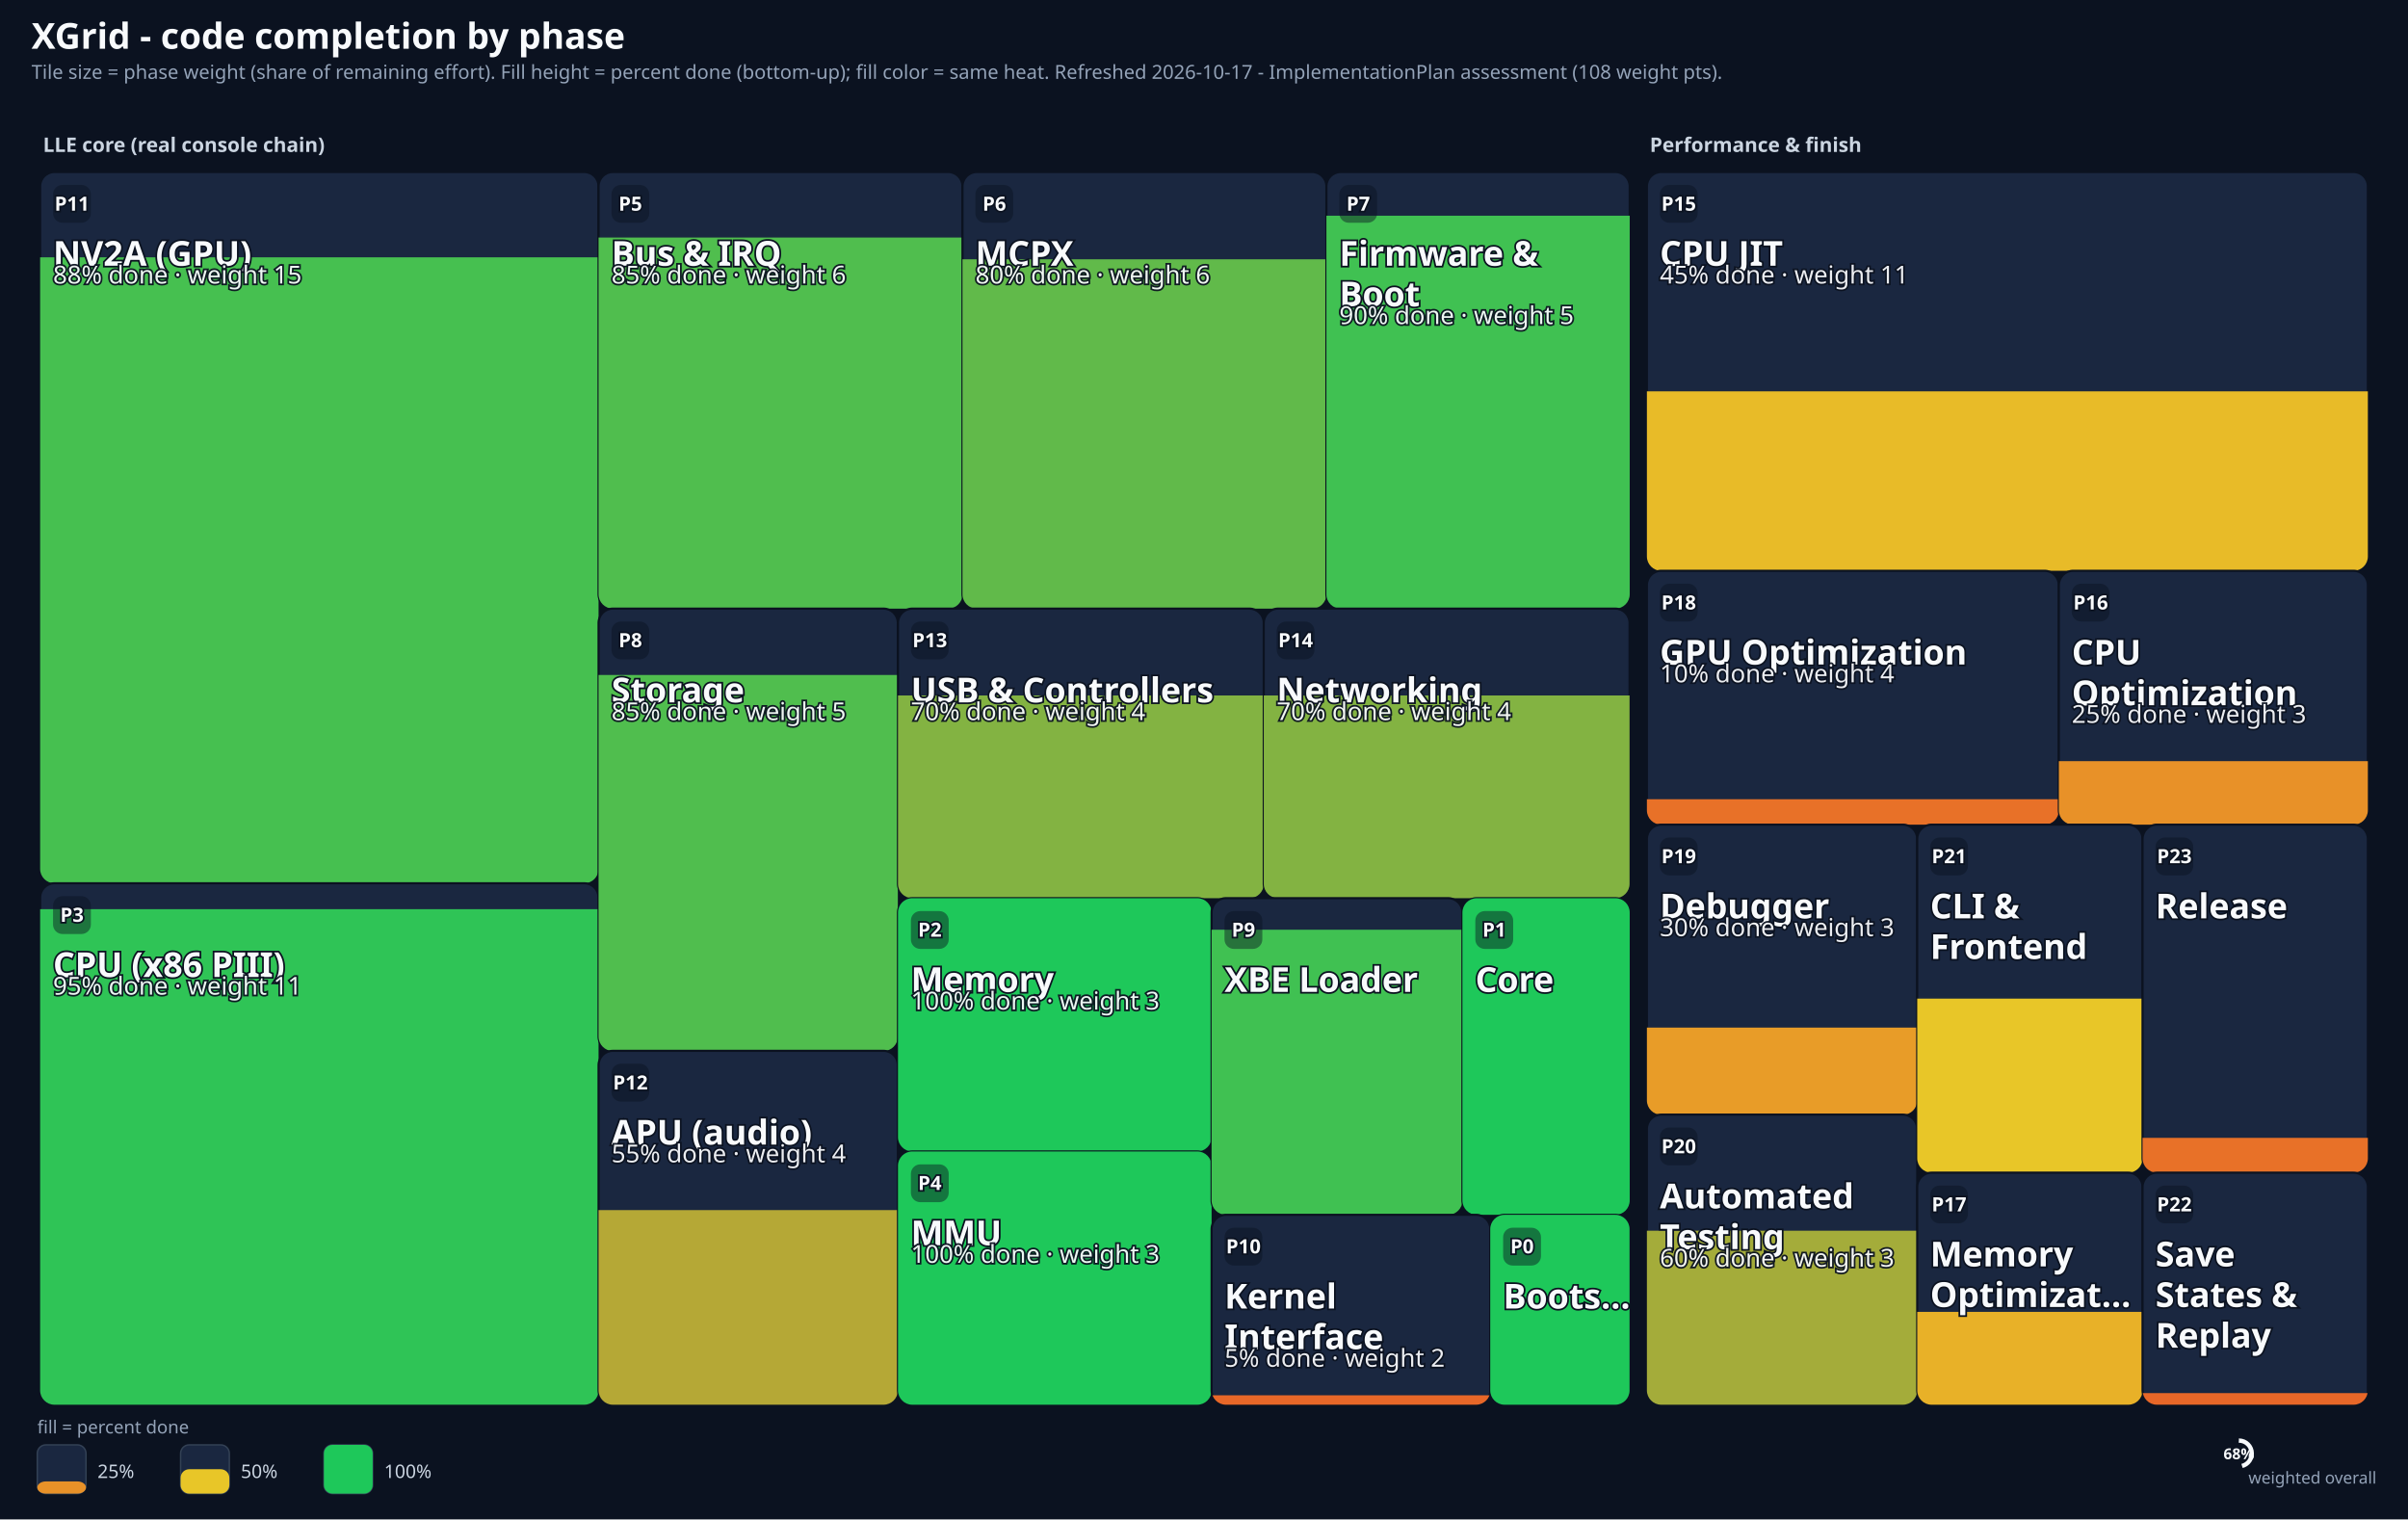
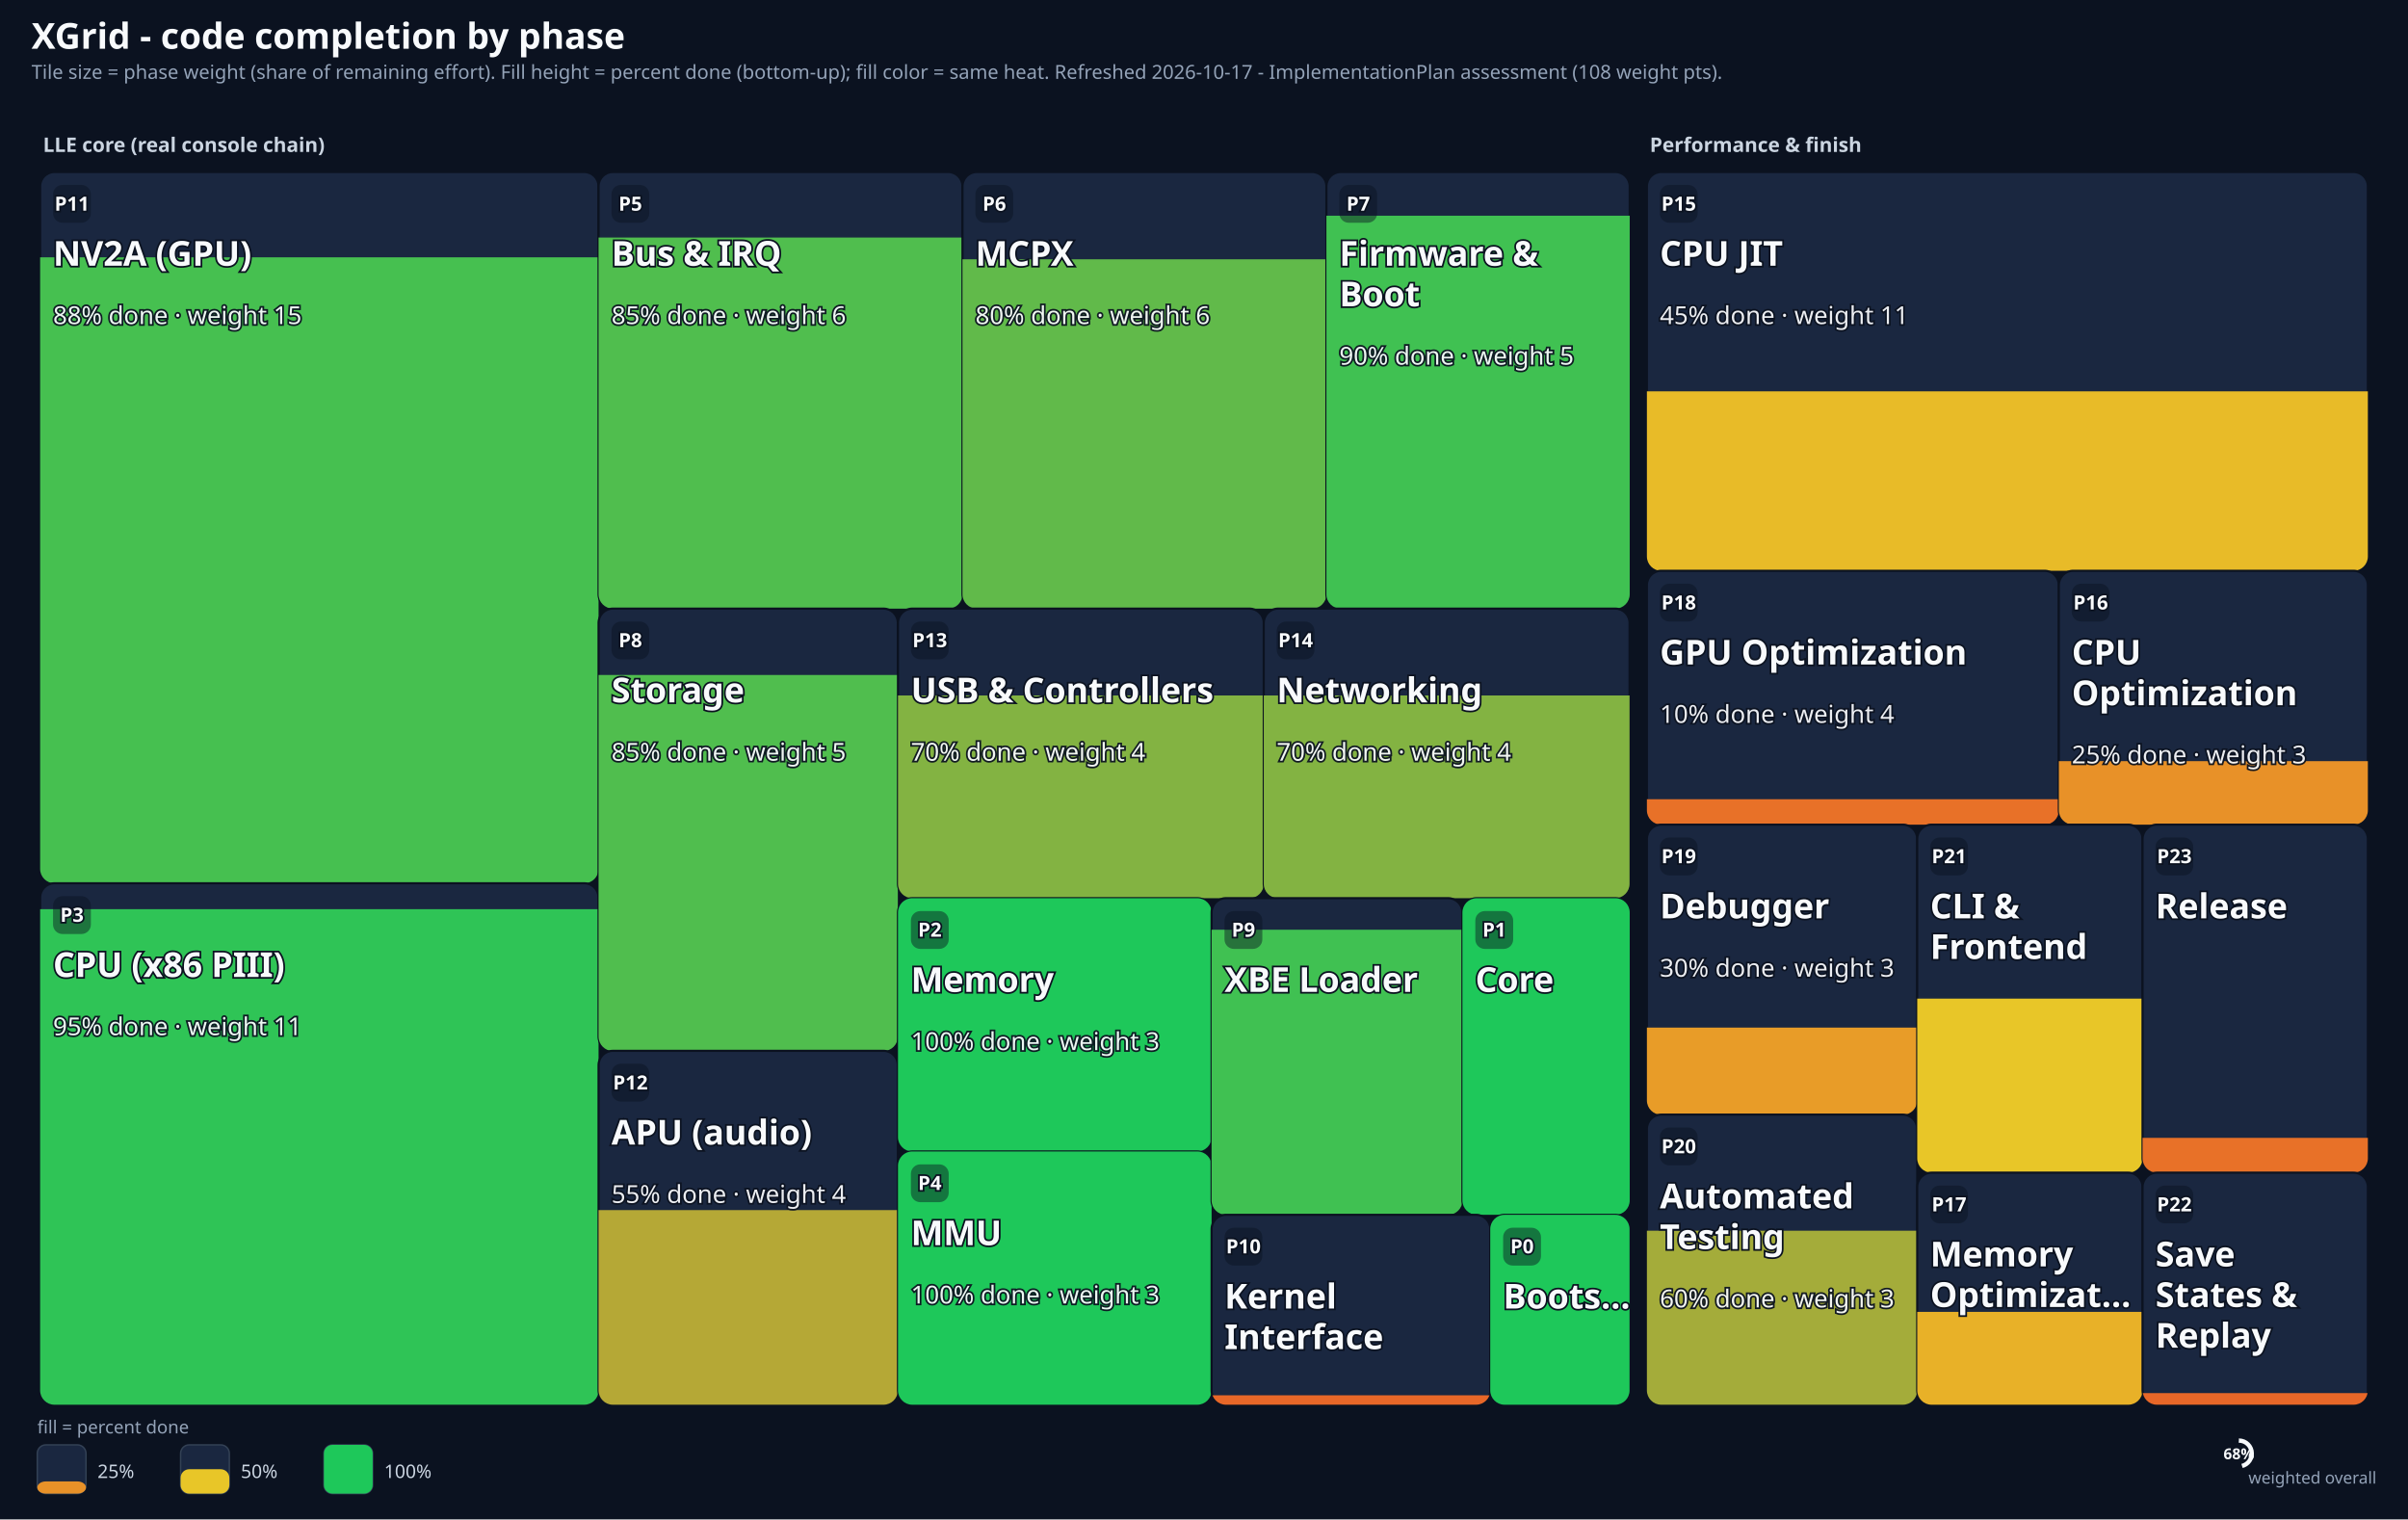
<svg xmlns="http://www.w3.org/2000/svg" width="1680" height="1060" viewBox="0 0 1680 1060" font-family="Segoe UI, Segoe UI Emoji, sans-serif">
  <rect width="1680" height="1060" fill="#0B1220" />
  <text x="22" y="34" font-size="25" font-weight="700" fill="#F8FAFC">XGrid - code completion by phase</text>
  <text x="22" y="55" font-size="13.5" fill="#94A3B8">Tile size = phase weight (share of remaining effort). Fill height = percent done (bottom-up); fill color = same heat. Refreshed 2026-10-17 - ImplementationPlan assessment (108 weight pts).</text>
  <text x="30" y="106" font-size="14" font-weight="700" fill="#CBD5E1">LLE core (real console chain)</text>
  <text x="1151" y="106" font-size="14" font-weight="700" fill="#CBD5E1">Performance &amp; finish</text>
  <g class="tile" data-p="11" data-name="NV2A (GPU)" data-done="88" data-weight="15">
    <defs>
      <clipPath id="clip11">
        <rect x="28" y="120" width="389.6" height="496.2" rx="10" />
      </clipPath>
    </defs>
    <rect x="28" y="120" width="389.6" height="496.2" rx="10" fill="#1A2740" stroke="#0B1220" stroke-width="1.5" />
    <g clip-path="url(#clip11)">
      <rect x="28" y="179.5" width="389.6" height="436.6" fill="#46C050" />
    </g>
    <rect x="37" y="129" width="26.4" height="26.4" rx="6.6" fill="rgba(11,18,32,0.45)" />
    <text x="50.2" y="147" font-size="13.7" font-weight="700" fill="#F8FAFC" stroke="#0B1220" stroke-width="2.4" paint-order="stroke" text-anchor="middle">P11</text>
    <text x="37" y="185.4" font-size="24" font-weight="700" fill="#F8FAFC" stroke="#0B1220" stroke-width="2.4" paint-order="stroke">NV2A (GPU)</text>
-     <text x="37" y="197.8" font-size="17.3" opacity="0.94" fill="#F8FAFC" stroke="#0B1220" stroke-width="2.4" paint-order="stroke">88% done · weight 15</text>
+     <text x="37" y="226.1" font-size="17.3" opacity="0.94" fill="#F8FAFC" stroke="#0B1220" stroke-width="2.4" paint-order="stroke">88% done · weight 15</text>
  </g>
  <g class="tile" data-p="3" data-name="CPU (x86 PIII)" data-done="95" data-weight="11">
    <defs>
      <clipPath id="clip3">
        <rect x="28" y="616.2" width="389.6" height="363.8" rx="10" />
      </clipPath>
    </defs>
    <rect x="28" y="616.2" width="389.6" height="363.8" rx="10" fill="#1A2740" stroke="#0B1220" stroke-width="1.5" />
    <g clip-path="url(#clip3)">
      <rect x="28" y="634.3" width="389.6" height="345.7" fill="#2FC456" />
    </g>
    <rect x="37" y="625.2" width="26.4" height="26.4" rx="6.6" fill="rgba(11,18,32,0.45)" />
    <text x="50.2" y="643.1" font-size="13.7" font-weight="700" fill="#F8FAFC" stroke="#0B1220" stroke-width="2.4" paint-order="stroke" text-anchor="middle">P3</text>
    <text x="37" y="681.6" font-size="24" font-weight="700" fill="#F8FAFC" stroke="#0B1220" stroke-width="2.4" paint-order="stroke">CPU (x86 PIII)</text>
-     <text x="37" y="693.9" font-size="17.3" opacity="0.94" fill="#F8FAFC" stroke="#0B1220" stroke-width="2.4" paint-order="stroke">95% done · weight 11</text>
+     <text x="37" y="722.2" font-size="17.3" opacity="0.94" fill="#F8FAFC" stroke="#0B1220" stroke-width="2.4" paint-order="stroke">95% done · weight 11</text>
  </g>
  <g class="tile" data-p="5" data-name="Bus &amp; IRQ" data-done="85" data-weight="6">
    <defs>
      <clipPath id="clip5">
        <rect x="417.6" y="120" width="253.9" height="304.6" rx="10" />
      </clipPath>
    </defs>
    <rect x="417.6" y="120" width="253.9" height="304.6" rx="10" fill="#1A2740" stroke="#0B1220" stroke-width="1.5" />
    <g clip-path="url(#clip5)">
      <rect x="417.6" y="165.7" width="253.9" height="258.9" fill="#50BE4E" />
    </g>
    <rect x="426.6" y="129" width="26.4" height="26.4" rx="6.6" fill="rgba(11,18,32,0.45)" />
    <text x="439.8" y="147" font-size="13.7" font-weight="700" fill="#F8FAFC" stroke="#0B1220" stroke-width="2.4" paint-order="stroke" text-anchor="middle">P5</text>
    <text x="426.6" y="185.4" font-size="24" font-weight="700" fill="#F8FAFC" stroke="#0B1220" stroke-width="2.4" paint-order="stroke">Bus &amp; IRQ</text>
-     <text x="426.6" y="197.8" font-size="17.3" opacity="0.94" fill="#F8FAFC" stroke="#0B1220" stroke-width="2.4" paint-order="stroke">85% done · weight 6</text>
+     <text x="426.6" y="226.1" font-size="17.3" opacity="0.94" fill="#F8FAFC" stroke="#0B1220" stroke-width="2.4" paint-order="stroke">85% done · weight 6</text>
  </g>
  <g class="tile" data-p="6" data-name="MCPX" data-done="80" data-weight="6">
    <defs>
      <clipPath id="clip6">
        <rect x="671.5" y="120" width="253.9" height="304.6" rx="10" />
      </clipPath>
    </defs>
    <rect x="671.5" y="120" width="253.9" height="304.6" rx="10" fill="#1A2740" stroke="#0B1220" stroke-width="1.5" />
    <g clip-path="url(#clip6)">
      <rect x="671.5" y="180.9" width="253.9" height="243.7" fill="#61BA4A" />
    </g>
    <rect x="680.5" y="129" width="26.4" height="26.4" rx="6.6" fill="rgba(11,18,32,0.45)" />
    <text x="693.7" y="147" font-size="13.7" font-weight="700" fill="#F8FAFC" stroke="#0B1220" stroke-width="2.4" paint-order="stroke" text-anchor="middle">P6</text>
    <text x="680.5" y="185.4" font-size="24" font-weight="700" fill="#F8FAFC" stroke="#0B1220" stroke-width="2.4" paint-order="stroke">MCPX</text>
-     <text x="680.5" y="197.8" font-size="17.3" opacity="0.94" fill="#F8FAFC" stroke="#0B1220" stroke-width="2.4" paint-order="stroke">80% done · weight 6</text>
+     <text x="680.5" y="226.1" font-size="17.3" opacity="0.94" fill="#F8FAFC" stroke="#0B1220" stroke-width="2.4" paint-order="stroke">80% done · weight 6</text>
  </g>
  <g class="tile" data-p="7" data-name="Firmware &amp; Boot" data-done="90" data-weight="5">
    <defs>
      <clipPath id="clip7">
        <rect x="925.4" y="120" width="211.6" height="304.6" rx="10" />
      </clipPath>
    </defs>
    <rect x="925.4" y="120" width="211.6" height="304.6" rx="10" fill="#1A2740" stroke="#0B1220" stroke-width="1.5" />
    <g clip-path="url(#clip7)">
      <rect x="925.4" y="150.5" width="211.6" height="274.1" fill="#40C152" />
    </g>
    <rect x="934.4" y="129" width="26.4" height="26.4" rx="6.6" fill="rgba(11,18,32,0.45)" />
    <text x="947.6" y="147" font-size="13.7" font-weight="700" fill="#F8FAFC" stroke="#0B1220" stroke-width="2.4" paint-order="stroke" text-anchor="middle">P7</text>
    <text x="934.4" y="185.4" font-size="24" font-weight="700" fill="#F8FAFC" stroke="#0B1220" stroke-width="2.4" paint-order="stroke">Firmware &amp;</text>
    <text x="934.4" y="213.7" font-size="24" font-weight="700" fill="#F8FAFC" stroke="#0B1220" stroke-width="2.4" paint-order="stroke">Boot</text>
-     <text x="934.4" y="226.1" font-size="17.3" opacity="0.94" fill="#F8FAFC" stroke="#0B1220" stroke-width="2.4" paint-order="stroke">90% done · weight 5</text>
+     <text x="934.4" y="254.4" font-size="17.3" opacity="0.94" fill="#F8FAFC" stroke="#0B1220" stroke-width="2.4" paint-order="stroke">90% done · weight 5</text>
  </g>
  <g class="tile" data-p="8" data-name="Storage" data-done="85" data-weight="5">
    <defs>
      <clipPath id="clip8">
        <rect x="417.6" y="424.6" width="208.8" height="308.6" rx="10" />
      </clipPath>
    </defs>
    <rect x="417.6" y="424.6" width="208.8" height="308.6" rx="10" fill="#1A2740" stroke="#0B1220" stroke-width="1.5" />
    <g clip-path="url(#clip8)">
      <rect x="417.6" y="470.9" width="208.8" height="262.3" fill="#50BE4E" />
    </g>
    <rect x="426.6" y="433.6" width="26.4" height="26.4" rx="6.6" fill="rgba(11,18,32,0.45)" />
    <text x="439.8" y="451.5" font-size="13.7" font-weight="700" fill="#F8FAFC" stroke="#0B1220" stroke-width="2.4" paint-order="stroke" text-anchor="middle">P8</text>
    <text x="426.6" y="490" font-size="24" font-weight="700" fill="#F8FAFC" stroke="#0B1220" stroke-width="2.4" paint-order="stroke">Storage</text>
-     <text x="426.6" y="502.4" font-size="17.3" opacity="0.94" fill="#F8FAFC" stroke="#0B1220" stroke-width="2.4" paint-order="stroke">85% done · weight 5</text>
+     <text x="426.6" y="530.7" font-size="17.3" opacity="0.94" fill="#F8FAFC" stroke="#0B1220" stroke-width="2.4" paint-order="stroke">85% done · weight 5</text>
  </g>
  <g class="tile" data-p="12" data-name="APU (audio)" data-done="55" data-weight="4">
    <defs>
      <clipPath id="clip12">
        <rect x="417.6" y="733.1" width="208.8" height="246.9" rx="10" />
      </clipPath>
    </defs>
    <rect x="417.6" y="733.1" width="208.8" height="246.9" rx="10" fill="#1A2740" stroke="#0B1220" stroke-width="1.5" />
    <g clip-path="url(#clip12)">
      <rect x="417.6" y="844.2" width="208.8" height="135.8" fill="#B5A836" />
    </g>
    <rect x="426.6" y="742.1" width="26.4" height="26.4" rx="6.6" fill="rgba(11,18,32,0.45)" />
    <text x="439.8" y="760.1" font-size="13.7" font-weight="700" fill="#F8FAFC" stroke="#0B1220" stroke-width="2.4" paint-order="stroke" text-anchor="middle">P12</text>
    <text x="426.6" y="798.5" font-size="24" font-weight="700" fill="#F8FAFC" stroke="#0B1220" stroke-width="2.4" paint-order="stroke">APU (audio)</text>
-     <text x="426.6" y="810.9" font-size="17.3" opacity="0.94" fill="#F8FAFC" stroke="#0B1220" stroke-width="2.4" paint-order="stroke">55% done · weight 4</text>
+     <text x="426.6" y="839.2" font-size="17.3" opacity="0.94" fill="#F8FAFC" stroke="#0B1220" stroke-width="2.4" paint-order="stroke">55% done · weight 4</text>
  </g>
  <g class="tile" data-p="13" data-name="USB &amp; Controllers" data-done="70" data-weight="4">
    <defs>
      <clipPath id="clip13">
        <rect x="626.5" y="424.6" width="255.2" height="202" rx="10" />
      </clipPath>
    </defs>
    <rect x="626.5" y="424.6" width="255.2" height="202" rx="10" fill="#1A2740" stroke="#0B1220" stroke-width="1.5" />
    <g clip-path="url(#clip13)">
      <rect x="626.5" y="485.2" width="255.2" height="141.4" fill="#83B342" />
    </g>
    <rect x="635.5" y="433.6" width="26.4" height="26.4" rx="6.6" fill="rgba(11,18,32,0.45)" />
    <text x="648.7" y="451.5" font-size="13.7" font-weight="700" fill="#F8FAFC" stroke="#0B1220" stroke-width="2.4" paint-order="stroke" text-anchor="middle">P13</text>
    <text x="635.5" y="490" font-size="24" font-weight="700" fill="#F8FAFC" stroke="#0B1220" stroke-width="2.4" paint-order="stroke">USB &amp; Controllers</text>
-     <text x="635.5" y="502.4" font-size="17.3" opacity="0.94" fill="#F8FAFC" stroke="#0B1220" stroke-width="2.4" paint-order="stroke">70% done · weight 4</text>
+     <text x="635.5" y="530.7" font-size="17.3" opacity="0.94" fill="#F8FAFC" stroke="#0B1220" stroke-width="2.4" paint-order="stroke">70% done · weight 4</text>
  </g>
  <g class="tile" data-p="14" data-name="Networking" data-done="70" data-weight="4">
    <defs>
      <clipPath id="clip14">
        <rect x="881.7" y="424.6" width="255.2" height="202" rx="10" />
      </clipPath>
    </defs>
    <rect x="881.7" y="424.6" width="255.2" height="202" rx="10" fill="#1A2740" stroke="#0B1220" stroke-width="1.5" />
    <g clip-path="url(#clip14)">
      <rect x="881.7" y="485.2" width="255.2" height="141.4" fill="#83B342" />
    </g>
    <rect x="890.7" y="433.6" width="26.4" height="26.4" rx="6.6" fill="rgba(11,18,32,0.45)" />
    <text x="903.9" y="451.5" font-size="13.7" font-weight="700" fill="#F8FAFC" stroke="#0B1220" stroke-width="2.4" paint-order="stroke" text-anchor="middle">P14</text>
    <text x="890.7" y="490" font-size="24" font-weight="700" fill="#F8FAFC" stroke="#0B1220" stroke-width="2.4" paint-order="stroke">Networking</text>
-     <text x="890.7" y="502.4" font-size="17.3" opacity="0.94" fill="#F8FAFC" stroke="#0B1220" stroke-width="2.4" paint-order="stroke">70% done · weight 4</text>
+     <text x="890.7" y="530.7" font-size="17.3" opacity="0.94" fill="#F8FAFC" stroke="#0B1220" stroke-width="2.4" paint-order="stroke">70% done · weight 4</text>
  </g>
  <g class="tile" data-p="2" data-name="Memory" data-done="100" data-weight="3">
    <defs>
      <clipPath id="clip2">
        <rect x="626.5" y="626.6" width="218.8" height="176.7" rx="10" />
      </clipPath>
    </defs>
    <rect x="626.5" y="626.6" width="218.8" height="176.7" rx="10" fill="#1A2740" stroke="#0B1220" stroke-width="1.5" />
    <g clip-path="url(#clip2)">
      <rect x="626.5" y="626.6" width="218.8" height="176.7" fill="#1EC85A" />
    </g>
    <rect x="635.5" y="635.6" width="26.4" height="26.4" rx="6.6" fill="rgba(11,18,32,0.45)" />
    <text x="648.7" y="653.5" font-size="13.7" font-weight="700" fill="#F8FAFC" stroke="#0B1220" stroke-width="2.4" paint-order="stroke" text-anchor="middle">P2</text>
    <text x="635.5" y="692" font-size="24" font-weight="700" fill="#F8FAFC" stroke="#0B1220" stroke-width="2.4" paint-order="stroke">Memory</text>
-     <text x="635.5" y="704.3" font-size="17.3" opacity="0.94" fill="#F8FAFC" stroke="#0B1220" stroke-width="2.4" paint-order="stroke">100% done · weight 3</text>
+     <text x="635.5" y="732.6" font-size="17.3" opacity="0.94" fill="#F8FAFC" stroke="#0B1220" stroke-width="2.4" paint-order="stroke">100% done · weight 3</text>
  </g>
  <g class="tile" data-p="4" data-name="MMU" data-done="100" data-weight="3">
    <defs>
      <clipPath id="clip4">
        <rect x="626.5" y="803.3" width="218.8" height="176.7" rx="10" />
      </clipPath>
    </defs>
    <rect x="626.5" y="803.3" width="218.8" height="176.7" rx="10" fill="#1A2740" stroke="#0B1220" stroke-width="1.5" />
    <g clip-path="url(#clip4)">
      <rect x="626.5" y="803.3" width="218.8" height="176.7" fill="#1EC85A" />
    </g>
    <rect x="635.5" y="812.3" width="26.4" height="26.4" rx="6.6" fill="rgba(11,18,32,0.45)" />
    <text x="648.7" y="830.2" font-size="13.7" font-weight="700" fill="#F8FAFC" stroke="#0B1220" stroke-width="2.4" paint-order="stroke" text-anchor="middle">P4</text>
    <text x="635.5" y="868.7" font-size="24" font-weight="700" fill="#F8FAFC" stroke="#0B1220" stroke-width="2.4" paint-order="stroke">MMU</text>
-     <text x="635.5" y="881" font-size="17.3" opacity="0.94" fill="#F8FAFC" stroke="#0B1220" stroke-width="2.4" paint-order="stroke">100% done · weight 3</text>
+     <text x="635.5" y="909.4" font-size="17.3" opacity="0.94" fill="#F8FAFC" stroke="#0B1220" stroke-width="2.4" paint-order="stroke">100% done · weight 3</text>
  </g>
  <g class="tile" data-p="9" data-name="XBE Loader" data-done="90" data-weight="3">
    <defs>
      <clipPath id="clip9">
        <rect x="845.3" y="626.6" width="175" height="220.9" rx="10" />
      </clipPath>
    </defs>
    <rect x="845.3" y="626.6" width="175" height="220.9" rx="10" fill="#1A2740" stroke="#0B1220" stroke-width="1.5" />
    <g clip-path="url(#clip9)">
      <rect x="845.3" y="648.6" width="175" height="198.8" fill="#40C152" />
    </g>
    <rect x="854.3" y="635.6" width="26.4" height="26.4" rx="6.6" fill="rgba(11,18,32,0.45)" />
    <text x="867.5" y="653.5" font-size="13.7" font-weight="700" fill="#F8FAFC" stroke="#0B1220" stroke-width="2.4" paint-order="stroke" text-anchor="middle">P9</text>
    <text x="854.3" y="692" font-size="24" font-weight="700" fill="#F8FAFC" stroke="#0B1220" stroke-width="2.4" paint-order="stroke">XBE Loader</text>
  </g>
  <g class="tile" data-p="1" data-name="Core" data-done="100" data-weight="2">
    <defs>
      <clipPath id="clip1">
        <rect x="1020.3" y="626.6" width="116.7" height="220.9" rx="10" />
      </clipPath>
    </defs>
    <rect x="1020.3" y="626.6" width="116.7" height="220.9" rx="10" fill="#1A2740" stroke="#0B1220" stroke-width="1.5" />
    <g clip-path="url(#clip1)">
      <rect x="1020.3" y="626.6" width="116.7" height="220.9" fill="#1EC85A" />
    </g>
    <rect x="1029.3" y="635.6" width="26.4" height="26.4" rx="6.6" fill="rgba(11,18,32,0.45)" />
    <text x="1042.5" y="653.5" font-size="13.7" font-weight="700" fill="#F8FAFC" stroke="#0B1220" stroke-width="2.4" paint-order="stroke" text-anchor="middle">P1</text>
    <text x="1029.3" y="692" font-size="24" font-weight="700" fill="#F8FAFC" stroke="#0B1220" stroke-width="2.4" paint-order="stroke">Core</text>
  </g>
  <g class="tile" data-p="10" data-name="Kernel Interface" data-done="5" data-weight="2">
    <defs>
      <clipPath id="clip10">
        <rect x="845.3" y="847.5" width="194.5" height="132.5" rx="10" />
      </clipPath>
    </defs>
    <rect x="845.3" y="847.5" width="194.5" height="132.5" rx="10" fill="#1A2740" stroke="#0B1220" stroke-width="1.5" />
    <g clip-path="url(#clip10)">
      <rect x="845.3" y="973.4" width="194.5" height="6.6" fill="#E86728" />
    </g>
    <rect x="854.3" y="856.5" width="26.4" height="26.4" rx="6.6" fill="rgba(11,18,32,0.45)" />
    <text x="867.5" y="874.4" font-size="13.7" font-weight="700" fill="#F8FAFC" stroke="#0B1220" stroke-width="2.4" paint-order="stroke" text-anchor="middle">P10</text>
    <text x="854.3" y="912.9" font-size="24" font-weight="700" fill="#F8FAFC" stroke="#0B1220" stroke-width="2.4" paint-order="stroke">Kernel</text>
    <text x="854.3" y="941.2" font-size="24" font-weight="700" fill="#F8FAFC" stroke="#0B1220" stroke-width="2.4" paint-order="stroke">Interface</text>
-     <text x="854.3" y="953.5" font-size="17.3" opacity="0.94" fill="#F8FAFC" stroke="#0B1220" stroke-width="2.4" paint-order="stroke">5% done · weight 2</text>
  </g>
  <g class="tile" data-p="0" data-name="Bootstrap" data-done="100" data-weight="1">
    <defs>
      <clipPath id="clip0">
        <rect x="1039.7" y="847.5" width="97.2" height="132.5" rx="10" />
      </clipPath>
    </defs>
    <rect x="1039.7" y="847.5" width="97.2" height="132.5" rx="10" fill="#1A2740" stroke="#0B1220" stroke-width="1.5" />
    <g clip-path="url(#clip0)">
      <rect x="1039.7" y="847.5" width="97.2" height="132.5" fill="#1EC85A" />
    </g>
    <rect x="1048.7" y="856.5" width="26.4" height="26.4" rx="6.6" fill="rgba(11,18,32,0.45)" />
    <text x="1061.9" y="874.4" font-size="13.7" font-weight="700" fill="#F8FAFC" stroke="#0B1220" stroke-width="2.4" paint-order="stroke" text-anchor="middle">P0</text>
    <text x="1048.7" y="912.9" font-size="24" font-weight="700" fill="#F8FAFC" stroke="#0B1220" stroke-width="2.4" paint-order="stroke">Boots…</text>
  </g>
  <g class="tile" data-p="15" data-name="CPU JIT" data-done="45" data-weight="11">
    <defs>
      <clipPath id="clip15">
        <rect x="1149" y="120" width="503" height="278.2" rx="10" />
      </clipPath>
    </defs>
    <rect x="1149" y="120" width="503" height="278.2" rx="10" fill="#1A2740" stroke="#0B1220" stroke-width="1.5" />
    <g clip-path="url(#clip15)">
      <rect x="1149" y="273" width="503" height="125.2" fill="#E8BB28" />
    </g>
    <rect x="1158" y="129" width="26.4" height="26.4" rx="6.6" fill="rgba(11,18,32,0.45)" />
    <text x="1171.2" y="147" font-size="13.7" font-weight="700" fill="#F8FAFC" stroke="#0B1220" stroke-width="2.4" paint-order="stroke" text-anchor="middle">P15</text>
    <text x="1158" y="185.4" font-size="24" font-weight="700" fill="#F8FAFC" stroke="#0B1220" stroke-width="2.4" paint-order="stroke">CPU JIT</text>
-     <text x="1158" y="197.8" font-size="17.3" opacity="0.94" fill="#F8FAFC" stroke="#0B1220" stroke-width="2.4" paint-order="stroke">45% done · weight 11</text>
+     <text x="1158" y="226.1" font-size="17.3" opacity="0.94" fill="#F8FAFC" stroke="#0B1220" stroke-width="2.4" paint-order="stroke">45% done · weight 11</text>
  </g>
  <g class="tile" data-p="18" data-name="GPU Optimization" data-done="10" data-weight="4">
    <defs>
      <clipPath id="clip18">
        <rect x="1149" y="398.2" width="287.4" height="177.1" rx="10" />
      </clipPath>
    </defs>
    <rect x="1149" y="398.2" width="287.4" height="177.1" rx="10" fill="#1A2740" stroke="#0B1220" stroke-width="1.5" />
    <g clip-path="url(#clip18)">
      <rect x="1149" y="557.6" width="287.4" height="17.7" fill="#E87128" />
    </g>
    <rect x="1158" y="407.2" width="26.4" height="26.4" rx="6.6" fill="rgba(11,18,32,0.45)" />
    <text x="1171.2" y="425.2" font-size="13.7" font-weight="700" fill="#F8FAFC" stroke="#0B1220" stroke-width="2.4" paint-order="stroke" text-anchor="middle">P18</text>
    <text x="1158" y="463.6" font-size="24" font-weight="700" fill="#F8FAFC" stroke="#0B1220" stroke-width="2.4" paint-order="stroke">GPU Optimization</text>
-     <text x="1158" y="476" font-size="17.3" opacity="0.94" fill="#F8FAFC" stroke="#0B1220" stroke-width="2.4" paint-order="stroke">10% done · weight 4</text>
+     <text x="1158" y="504.3" font-size="17.3" opacity="0.94" fill="#F8FAFC" stroke="#0B1220" stroke-width="2.4" paint-order="stroke">10% done · weight 4</text>
  </g>
  <g class="tile" data-p="16" data-name="CPU Optimization" data-done="25" data-weight="3">
    <defs>
      <clipPath id="clip16">
        <rect x="1436.4" y="398.2" width="215.6" height="177.1" rx="10" />
      </clipPath>
    </defs>
    <rect x="1436.4" y="398.2" width="215.6" height="177.1" rx="10" fill="#1A2740" stroke="#0B1220" stroke-width="1.5" />
    <g clip-path="url(#clip16)">
      <rect x="1436.4" y="531" width="215.6" height="44.3" fill="#E89128" />
    </g>
    <rect x="1445.4" y="407.2" width="26.4" height="26.4" rx="6.6" fill="rgba(11,18,32,0.45)" />
    <text x="1458.6" y="425.2" font-size="13.7" font-weight="700" fill="#F8FAFC" stroke="#0B1220" stroke-width="2.4" paint-order="stroke" text-anchor="middle">P16</text>
    <text x="1445.4" y="463.6" font-size="24" font-weight="700" fill="#F8FAFC" stroke="#0B1220" stroke-width="2.4" paint-order="stroke">CPU</text>
    <text x="1445.4" y="492" font-size="24" font-weight="700" fill="#F8FAFC" stroke="#0B1220" stroke-width="2.4" paint-order="stroke">Optimization</text>
-     <text x="1445.4" y="504.3" font-size="17.3" opacity="0.94" fill="#F8FAFC" stroke="#0B1220" stroke-width="2.4" paint-order="stroke">25% done · weight 3</text>
+     <text x="1445.4" y="532.6" font-size="17.3" opacity="0.94" fill="#F8FAFC" stroke="#0B1220" stroke-width="2.4" paint-order="stroke">25% done · weight 3</text>
  </g>
  <g class="tile" data-p="19" data-name="Debugger" data-done="30" data-weight="3">
    <defs>
      <clipPath id="clip19">
        <rect x="1149" y="575.3" width="188.6" height="202.4" rx="10" />
      </clipPath>
    </defs>
    <rect x="1149" y="575.3" width="188.6" height="202.4" rx="10" fill="#1A2740" stroke="#0B1220" stroke-width="1.5" />
    <g clip-path="url(#clip19)">
      <rect x="1149" y="716.9" width="188.6" height="60.7" fill="#E89C28" />
    </g>
    <rect x="1158" y="584.3" width="26.4" height="26.4" rx="6.6" fill="rgba(11,18,32,0.45)" />
    <text x="1171.2" y="602.2" font-size="13.7" font-weight="700" fill="#F8FAFC" stroke="#0B1220" stroke-width="2.4" paint-order="stroke" text-anchor="middle">P19</text>
    <text x="1158" y="640.7" font-size="24" font-weight="700" fill="#F8FAFC" stroke="#0B1220" stroke-width="2.4" paint-order="stroke">Debugger</text>
-     <text x="1158" y="653.1" font-size="17.3" opacity="0.94" fill="#F8FAFC" stroke="#0B1220" stroke-width="2.4" paint-order="stroke">30% done · weight 3</text>
+     <text x="1158" y="681.4" font-size="17.3" opacity="0.94" fill="#F8FAFC" stroke="#0B1220" stroke-width="2.4" paint-order="stroke">30% done · weight 3</text>
  </g>
  <g class="tile" data-p="20" data-name="Automated Testing" data-done="60" data-weight="3">
    <defs>
      <clipPath id="clip20">
        <rect x="1149" y="777.6" width="188.6" height="202.4" rx="10" />
      </clipPath>
    </defs>
    <rect x="1149" y="777.6" width="188.6" height="202.4" rx="10" fill="#1A2740" stroke="#0B1220" stroke-width="1.5" />
    <g clip-path="url(#clip20)">
      <rect x="1149" y="858.6" width="188.6" height="121.4" fill="#A4AC3A" />
    </g>
    <rect x="1158" y="786.6" width="26.4" height="26.4" rx="6.6" fill="rgba(11,18,32,0.45)" />
    <text x="1171.2" y="804.6" font-size="13.7" font-weight="700" fill="#F8FAFC" stroke="#0B1220" stroke-width="2.4" paint-order="stroke" text-anchor="middle">P20</text>
    <text x="1158" y="843" font-size="24" font-weight="700" fill="#F8FAFC" stroke="#0B1220" stroke-width="2.4" paint-order="stroke">Automated</text>
    <text x="1158" y="871.4" font-size="24" font-weight="700" fill="#F8FAFC" stroke="#0B1220" stroke-width="2.4" paint-order="stroke">Testing</text>
-     <text x="1158" y="883.7" font-size="17.3" opacity="0.94" fill="#F8FAFC" stroke="#0B1220" stroke-width="2.4" paint-order="stroke">60% done · weight 3</text>
+     <text x="1158" y="912.1" font-size="17.3" opacity="0.94" fill="#F8FAFC" stroke="#0B1220" stroke-width="2.4" paint-order="stroke">60% done · weight 3</text>
  </g>
  <g class="tile" data-p="21" data-name="CLI &amp; Frontend" data-done="50" data-weight="3">
    <defs>
      <clipPath id="clip21">
        <rect x="1337.6" y="575.3" width="157.2" height="242.8" rx="10" />
      </clipPath>
    </defs>
    <rect x="1337.6" y="575.3" width="157.2" height="242.8" rx="10" fill="#1A2740" stroke="#0B1220" stroke-width="1.5" />
    <g clip-path="url(#clip21)">
      <rect x="1337.6" y="696.7" width="157.2" height="121.4" fill="#E8C628" />
    </g>
    <rect x="1346.6" y="584.3" width="26.4" height="26.4" rx="6.6" fill="rgba(11,18,32,0.45)" />
    <text x="1359.8" y="602.2" font-size="13.7" font-weight="700" fill="#F8FAFC" stroke="#0B1220" stroke-width="2.4" paint-order="stroke" text-anchor="middle">P21</text>
    <text x="1346.6" y="640.7" font-size="24" font-weight="700" fill="#F8FAFC" stroke="#0B1220" stroke-width="2.4" paint-order="stroke">CLI &amp;</text>
    <text x="1346.6" y="669" font-size="24" font-weight="700" fill="#F8FAFC" stroke="#0B1220" stroke-width="2.4" paint-order="stroke">Frontend</text>
  </g>
  <g class="tile" data-p="23" data-name="Release" data-done="10" data-weight="3">
    <defs>
      <clipPath id="clip23">
        <rect x="1494.8" y="575.3" width="157.2" height="242.8" rx="10" />
      </clipPath>
    </defs>
    <rect x="1494.8" y="575.3" width="157.2" height="242.8" rx="10" fill="#1A2740" stroke="#0B1220" stroke-width="1.5" />
    <g clip-path="url(#clip23)">
      <rect x="1494.8" y="793.8" width="157.2" height="24.3" fill="#E87128" />
    </g>
    <rect x="1503.8" y="584.3" width="26.4" height="26.4" rx="6.6" fill="rgba(11,18,32,0.45)" />
    <text x="1517" y="602.2" font-size="13.7" font-weight="700" fill="#F8FAFC" stroke="#0B1220" stroke-width="2.4" paint-order="stroke" text-anchor="middle">P23</text>
    <text x="1503.8" y="640.7" font-size="24" font-weight="700" fill="#F8FAFC" stroke="#0B1220" stroke-width="2.4" paint-order="stroke">Release</text>
  </g>
  <g class="tile" data-p="17" data-name="Memory Optimization" data-done="40" data-weight="2">
    <defs>
      <clipPath id="clip17">
        <rect x="1337.6" y="818.1" width="157.2" height="161.9" rx="10" />
      </clipPath>
    </defs>
    <rect x="1337.6" y="818.1" width="157.2" height="161.9" rx="10" fill="#1A2740" stroke="#0B1220" stroke-width="1.5" />
    <g clip-path="url(#clip17)">
      <rect x="1337.6" y="915.2" width="157.2" height="64.8" fill="#E8B128" />
    </g>
    <rect x="1346.6" y="827.1" width="26.4" height="26.4" rx="6.6" fill="rgba(11,18,32,0.45)" />
    <text x="1359.8" y="845.1" font-size="13.7" font-weight="700" fill="#F8FAFC" stroke="#0B1220" stroke-width="2.4" paint-order="stroke" text-anchor="middle">P17</text>
    <text x="1346.6" y="883.5" font-size="24" font-weight="700" fill="#F8FAFC" stroke="#0B1220" stroke-width="2.4" paint-order="stroke">Memory</text>
    <text x="1346.6" y="911.8" font-size="24" font-weight="700" fill="#F8FAFC" stroke="#0B1220" stroke-width="2.4" paint-order="stroke">Optimizat…</text>
  </g>
  <g class="tile" data-p="22" data-name="Save States &amp; Replay" data-done="5" data-weight="2">
    <defs>
      <clipPath id="clip22">
        <rect x="1494.8" y="818.1" width="157.2" height="161.9" rx="10" />
      </clipPath>
    </defs>
    <rect x="1494.8" y="818.1" width="157.2" height="161.9" rx="10" fill="#1A2740" stroke="#0B1220" stroke-width="1.5" />
    <g clip-path="url(#clip22)">
      <rect x="1494.8" y="971.9" width="157.2" height="8.1" fill="#E86728" />
    </g>
    <rect x="1503.8" y="827.1" width="26.4" height="26.4" rx="6.6" fill="rgba(11,18,32,0.45)" />
    <text x="1517" y="845.1" font-size="13.7" font-weight="700" fill="#F8FAFC" stroke="#0B1220" stroke-width="2.4" paint-order="stroke" text-anchor="middle">P22</text>
    <text x="1503.8" y="883.5" font-size="24" font-weight="700" fill="#F8FAFC" stroke="#0B1220" stroke-width="2.4" paint-order="stroke">Save</text>
    <text x="1503.8" y="911.8" font-size="24" font-weight="700" fill="#F8FAFC" stroke="#0B1220" stroke-width="2.4" paint-order="stroke">States &amp;</text>
    <text x="1503.8" y="940.2" font-size="24" font-weight="700" fill="#F8FAFC" stroke="#0B1220" stroke-width="2.4" paint-order="stroke">Replay</text>
  </g>
  <text x="26" y="1000" font-size="12.5" fill="#94A3B8">fill = percent done</text>
  <rect x="26" y="1008" width="34" height="34" rx="6" fill="#1A2740" stroke="#334155" />
  <rect x="26" y="1033.5" width="34" height="8.5" rx="6" fill="#E89128" />
  <text x="68" y="1031.1" font-size="13" fill="#CBD5E1">25%</text>
  <rect x="126" y="1008" width="34" height="34" rx="6" fill="#1A2740" stroke="#334155" />
  <rect x="126" y="1025" width="34" height="17" rx="6" fill="#E8C628" />
  <text x="168" y="1031.1" font-size="13" fill="#CBD5E1">50%</text>
  <rect x="226" y="1008" width="34" height="34" rx="6" fill="#1A2740" stroke="#334155" />
  <rect x="226" y="1008" width="34" height="34" rx="6" fill="#1EC85A" />
  <text x="268" y="1031.1" font-size="13" fill="#CBD5E1">100%</text>
  <circle cx="1562" cy="1014" r="9" fill="none" stroke="#F8FAFC" stroke-width="3" stroke-dasharray="26 34.5" transform="rotate(-90 1562 1014)" />
  <text x="1562" y="1018" font-size="10.5" font-weight="700" fill="#F8FAFC" text-anchor="middle">68%</text>
  <text x="1658" y="1035" font-size="11.5" fill="#94A3B8" text-anchor="end">weighted overall</text>
</svg>
